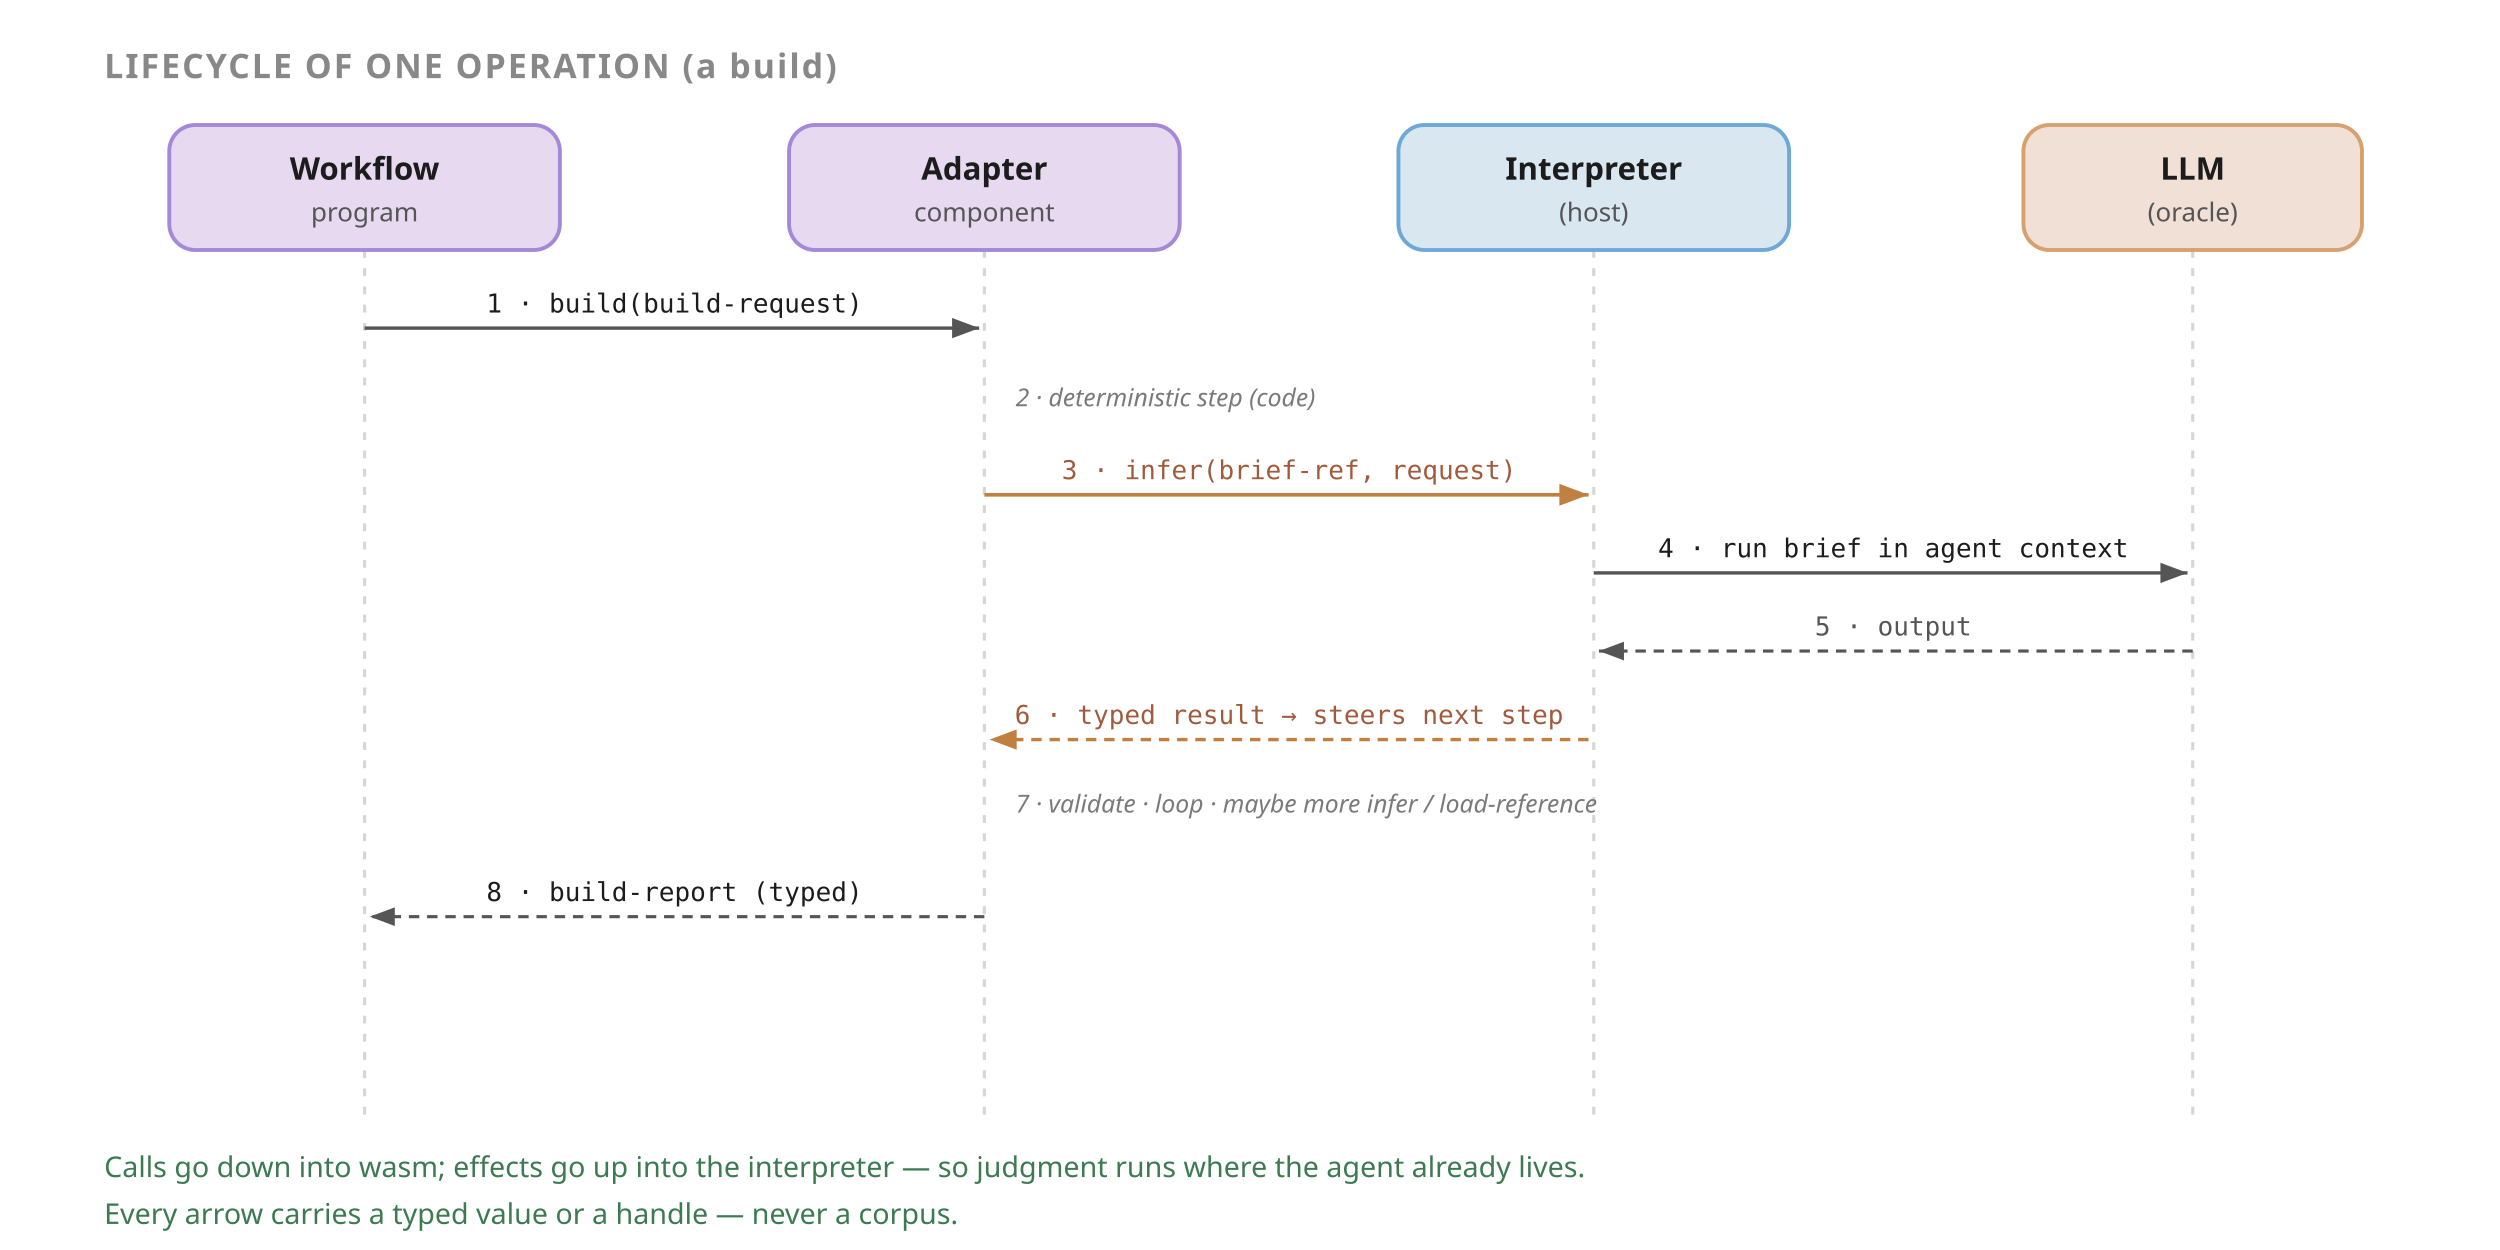
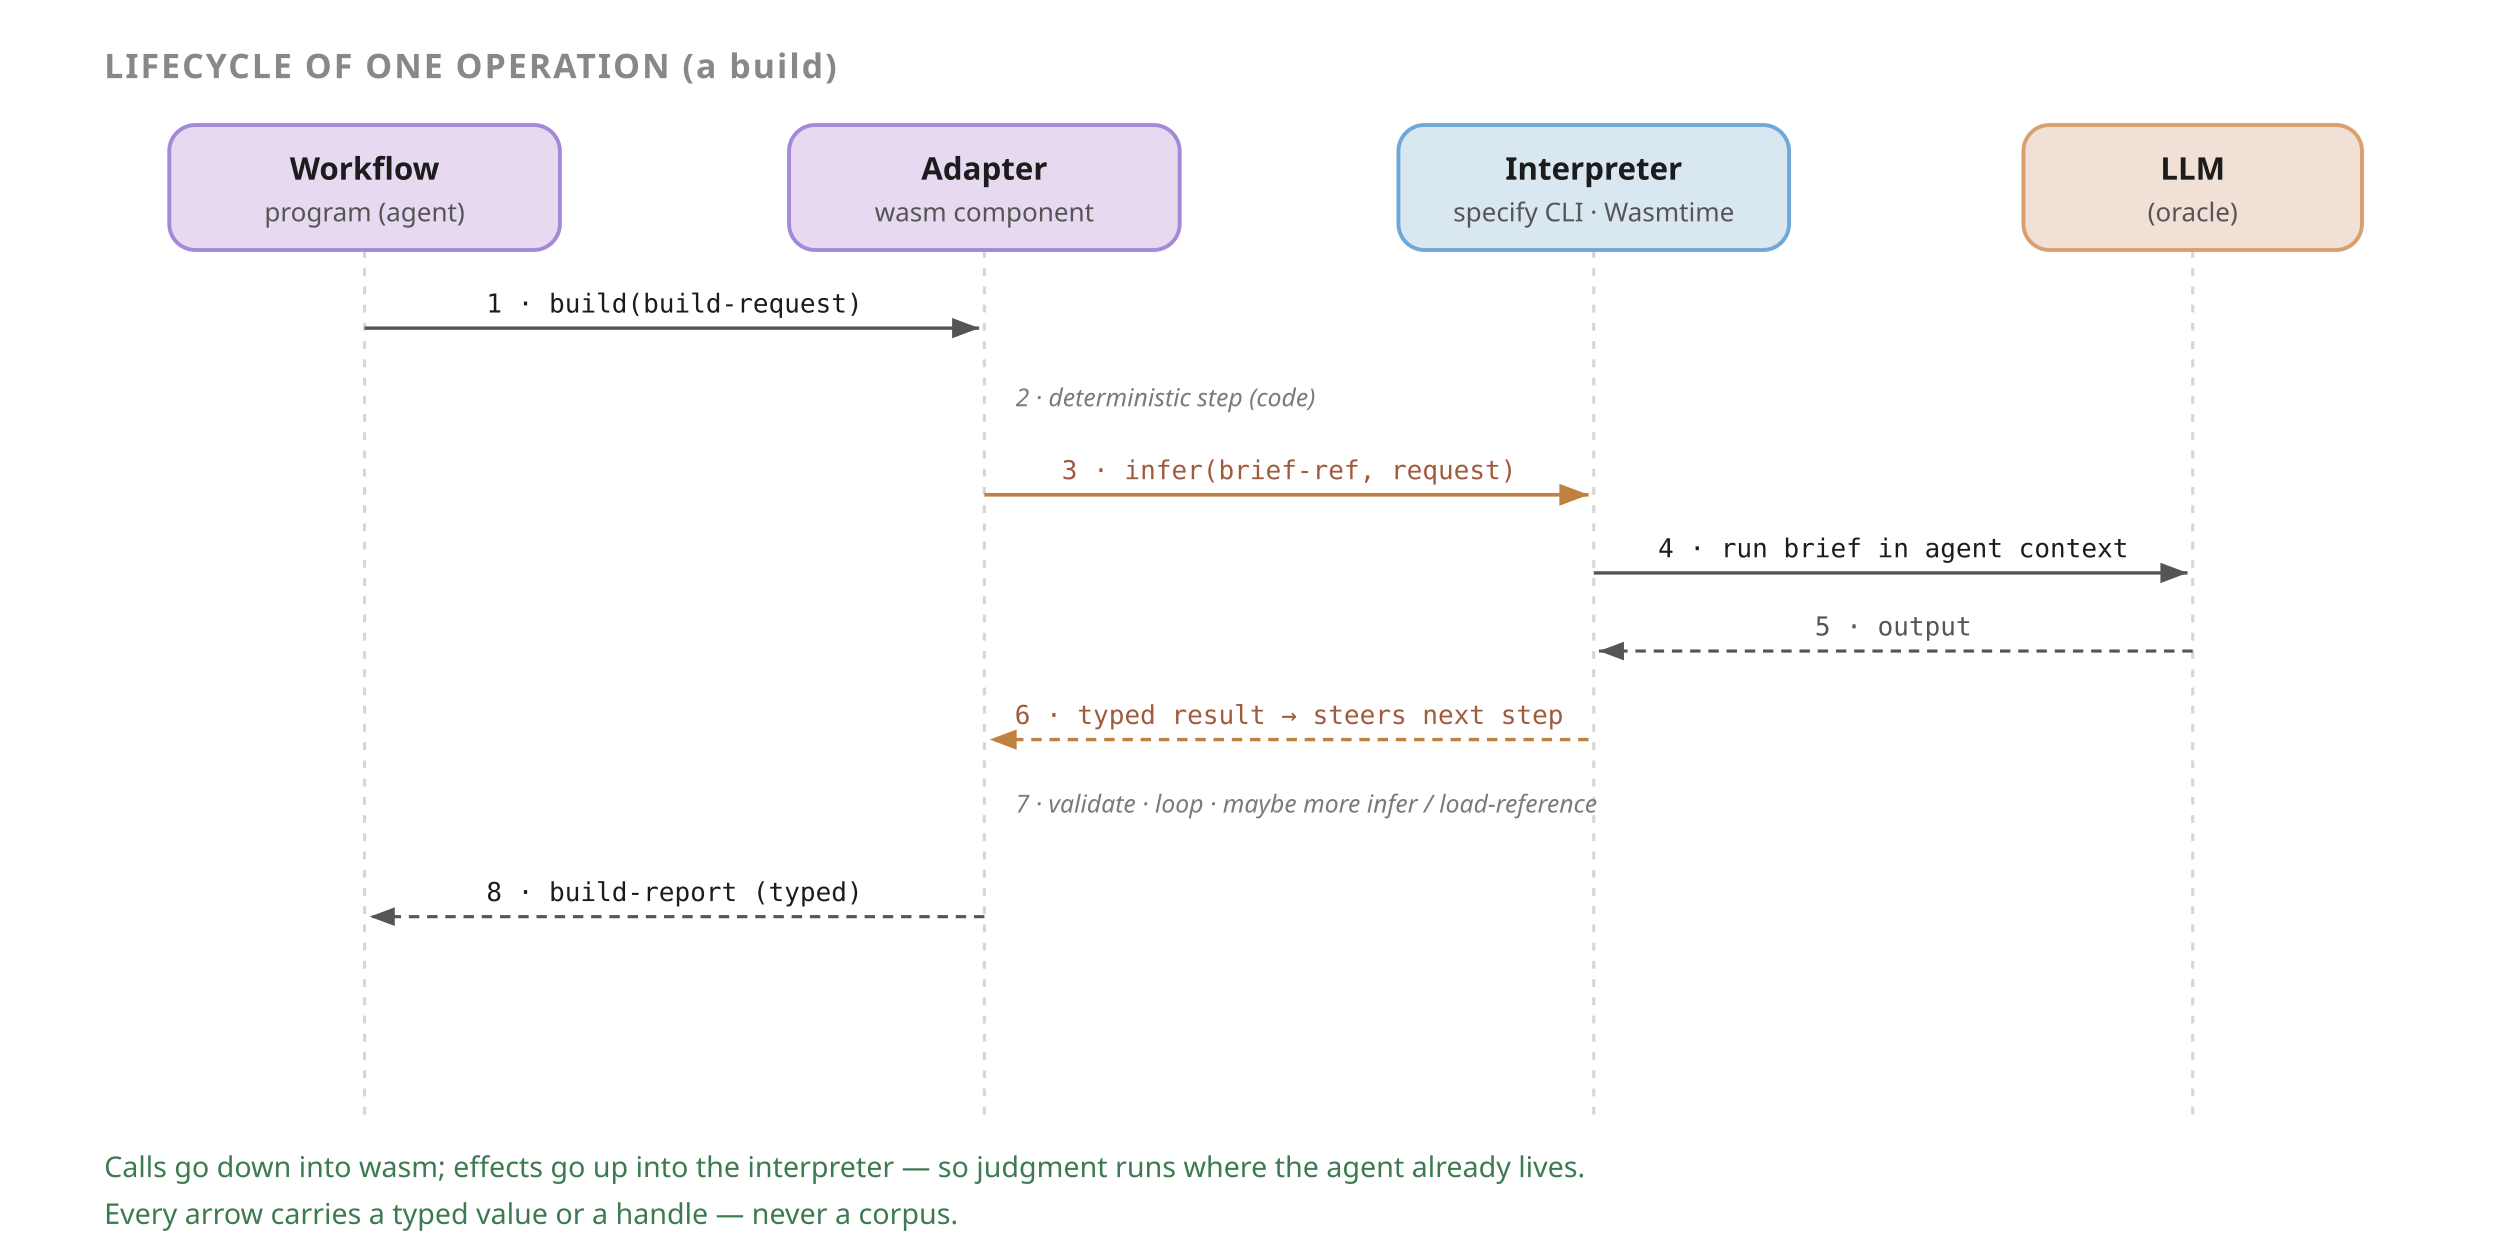
<svg xmlns="http://www.w3.org/2000/svg" viewBox="0 0 960 480" role="img" aria-label="Lifecycle of one operation: the workflow calls down into an adapter, which orchestrates deterministic steps and calls up into the interpreter for the infer effect, which runs the brief on the LLM in the agent's context and returns a typed result">
  <defs>
    <marker id="ol-arr" markerWidth="10" markerHeight="10" refX="8" refY="3" orient="auto">
      <path d="M0,0 L0,6 L8,3 z" fill="#555" />
    </marker>
    <marker id="ol-arrO" markerWidth="10" markerHeight="10" refX="8" refY="3" orient="auto">
      <path d="M0,0 L0,6 L8,3 z" fill="#c08040" />
    </marker>
  </defs>
  <text x="40" y="30" font-family="ui-sans-serif, system-ui, sans-serif" font-size="13" font-weight="700" fill="#888" letter-spacing="0.06em">LIFECYCLE OF ONE OPERATION (a build)</text>
  <line x1="140" y1="96" x2="140" y2="432" stroke="#d6d6d6" stroke-width="1.2" stroke-dasharray="3 4" />
  <line x1="378" y1="96" x2="378" y2="432" stroke="#d6d6d6" stroke-width="1.2" stroke-dasharray="3 4" />
  <line x1="612" y1="96" x2="612" y2="432" stroke="#d6d6d6" stroke-width="1.2" stroke-dasharray="3 4" />
  <line x1="842" y1="96" x2="842" y2="432" stroke="#d6d6d6" stroke-width="1.2" stroke-dasharray="3 4" />
  <rect x="65" y="48" width="150" height="48" rx="10" fill="#e6d9f0" stroke="#a489d8" stroke-width="1.5" />
  <text x="140" y="69" text-anchor="middle" font-family="ui-sans-serif, system-ui, sans-serif" font-size="12" font-weight="600" fill="#1c1c1c">Workflow</text>
-   <text x="140" y="85" text-anchor="middle" font-family="ui-sans-serif, system-ui, sans-serif" font-size="10" fill="#555">program</text>
+   <text x="140" y="85" text-anchor="middle" font-family="ui-sans-serif, system-ui, sans-serif" font-size="10" fill="#555">program (agent)</text>
  <rect x="303" y="48" width="150" height="48" rx="10" fill="#e6d9f0" stroke="#a489d8" stroke-width="1.5" />
  <text x="378" y="69" text-anchor="middle" font-family="ui-sans-serif, system-ui, sans-serif" font-size="12" font-weight="600" fill="#1c1c1c">Adapter</text>
-   <text x="378" y="85" text-anchor="middle" font-family="ui-sans-serif, system-ui, sans-serif" font-size="10" fill="#555">component</text>
+   <text x="378" y="85" text-anchor="middle" font-family="ui-sans-serif, system-ui, sans-serif" font-size="10" fill="#555">wasm component</text>
  <rect x="537" y="48" width="150" height="48" rx="10" fill="#d9e7f1" stroke="#6ea8d8" stroke-width="1.5" />
  <text x="612" y="69" text-anchor="middle" font-family="ui-sans-serif, system-ui, sans-serif" font-size="12" font-weight="600" fill="#1c1c1c">Interpreter</text>
-   <text x="612" y="85" text-anchor="middle" font-family="ui-sans-serif, system-ui, sans-serif" font-size="10" fill="#555">(host)</text>
+   <text x="612" y="85" text-anchor="middle" font-family="ui-sans-serif, system-ui, sans-serif" font-size="10" fill="#555">specify CLI · Wasmtime</text>
  <rect x="777" y="48" width="130" height="48" rx="10" fill="#f0e0d6" stroke="#d8a06e" stroke-width="1.5" />
  <text x="842" y="69" text-anchor="middle" font-family="ui-sans-serif, system-ui, sans-serif" font-size="12" font-weight="600" fill="#1c1c1c">LLM</text>
  <text x="842" y="85" text-anchor="middle" font-family="ui-sans-serif, system-ui, sans-serif" font-size="10" fill="#555">(oracle)</text>
  <text x="259" y="120" text-anchor="middle" font-family="ui-monospace, monospace" font-size="10" fill="#1c1c1c">1 · build(build-request)</text>
  <path d="M140 126 L376 126" stroke="#555" stroke-width="1.3" fill="none" marker-end="url(#ol-arr)" />
  <text x="390" y="156" font-family="ui-sans-serif, system-ui, sans-serif" font-size="9.5" font-style="italic" fill="#7a7a7a">2 · deterministic step (code)</text>
  <text x="495" y="184" text-anchor="middle" font-family="ui-monospace, monospace" font-size="10" fill="#a05a3c">3 · infer(brief-ref, request)</text>
  <path d="M378 190 L610 190" stroke="#c08040" stroke-width="1.4" fill="none" marker-end="url(#ol-arrO)" />
  <text x="727" y="214" text-anchor="middle" font-family="ui-monospace, monospace" font-size="10" fill="#1c1c1c">4 · run brief in agent context</text>
  <path d="M612 220 L840 220" stroke="#555" stroke-width="1.3" fill="none" marker-end="url(#ol-arr)" />
  <text x="727" y="244" text-anchor="middle" font-family="ui-monospace, monospace" font-size="10" fill="#555">5 · output</text>
  <path d="M842 250 L614 250" stroke="#555" stroke-width="1.2" fill="none" stroke-dasharray="4 3" marker-end="url(#ol-arr)" />
  <text x="495" y="278" text-anchor="middle" font-family="ui-monospace, monospace" font-size="10" fill="#a05a3c">6 · typed result → steers next step</text>
  <path d="M610 284 L380 284" stroke="#c08040" stroke-width="1.3" fill="none" stroke-dasharray="4 3" marker-end="url(#ol-arrO)" />
  <text x="390" y="312" font-family="ui-sans-serif, system-ui, sans-serif" font-size="9.5" font-style="italic" fill="#7a7a7a">7 · validate · loop · maybe more infer / load-reference</text>
  <text x="259" y="346" text-anchor="middle" font-family="ui-monospace, monospace" font-size="10" fill="#1c1c1c">8 · build-report (typed)</text>
  <path d="M378 352 L142 352" stroke="#555" stroke-width="1.2" fill="none" stroke-dasharray="4 3" marker-end="url(#ol-arr)" />
  <text x="40" y="452" font-family="ui-sans-serif, system-ui, sans-serif" font-size="11" fill="#3c7a52">Calls go down into wasm; effects go up into the interpreter — so judgment runs where the agent already lives.</text>
  <text x="40" y="470" font-family="ui-sans-serif, system-ui, sans-serif" font-size="11" fill="#3c7a52">Every arrow carries a typed value or a handle — never a corpus.</text>
</svg>
